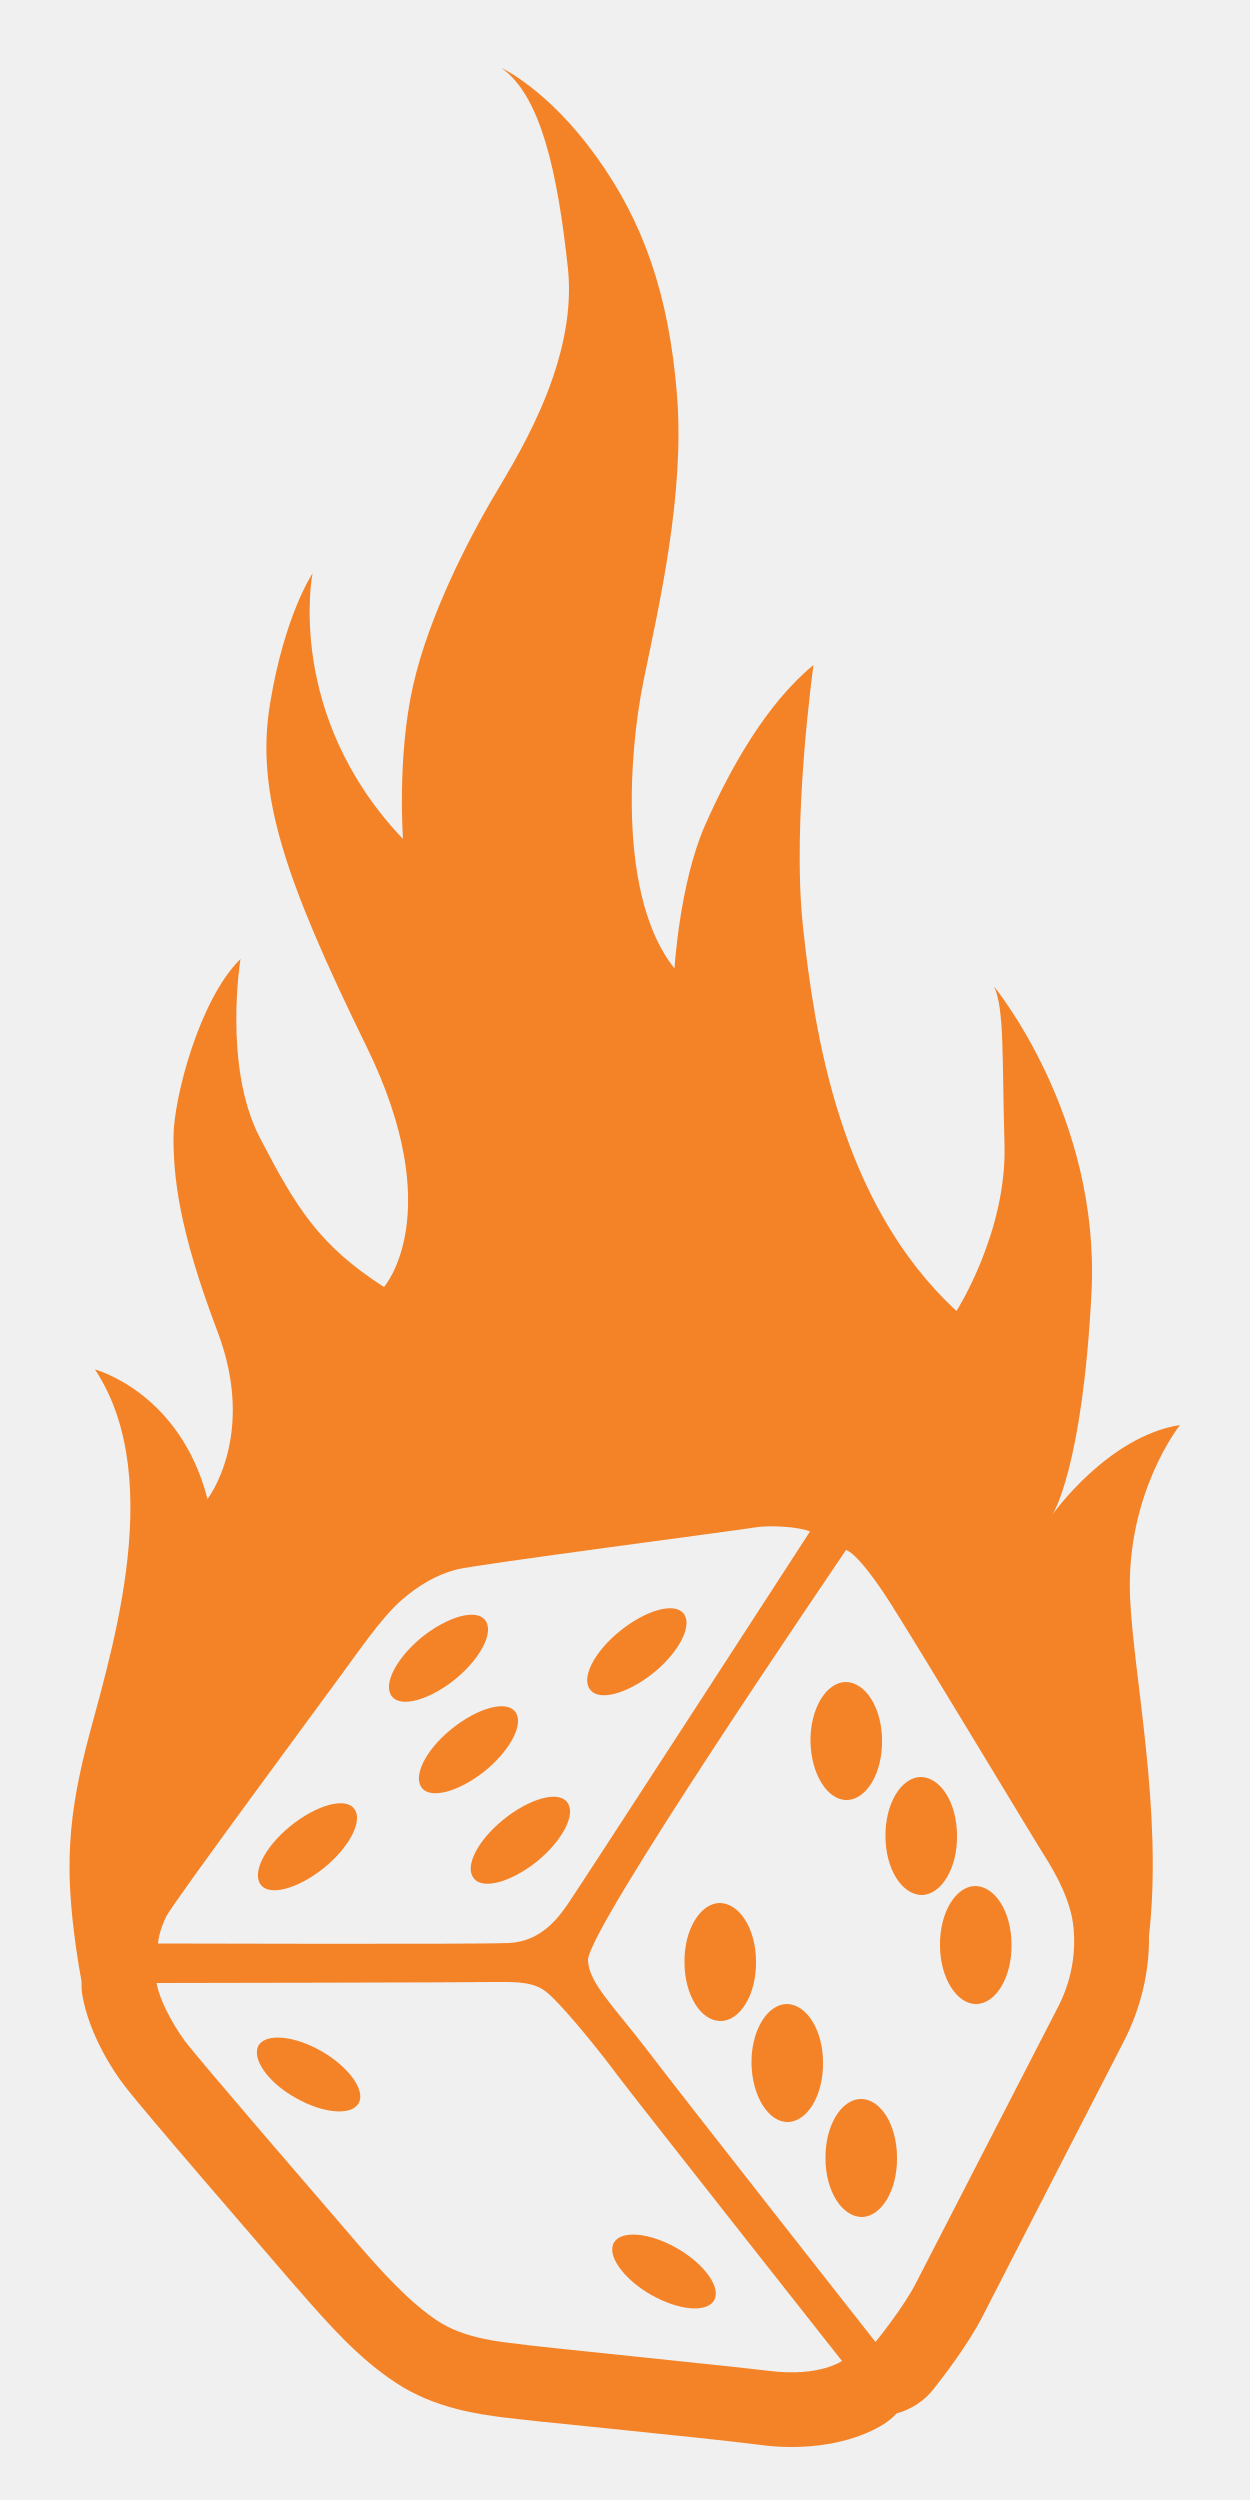
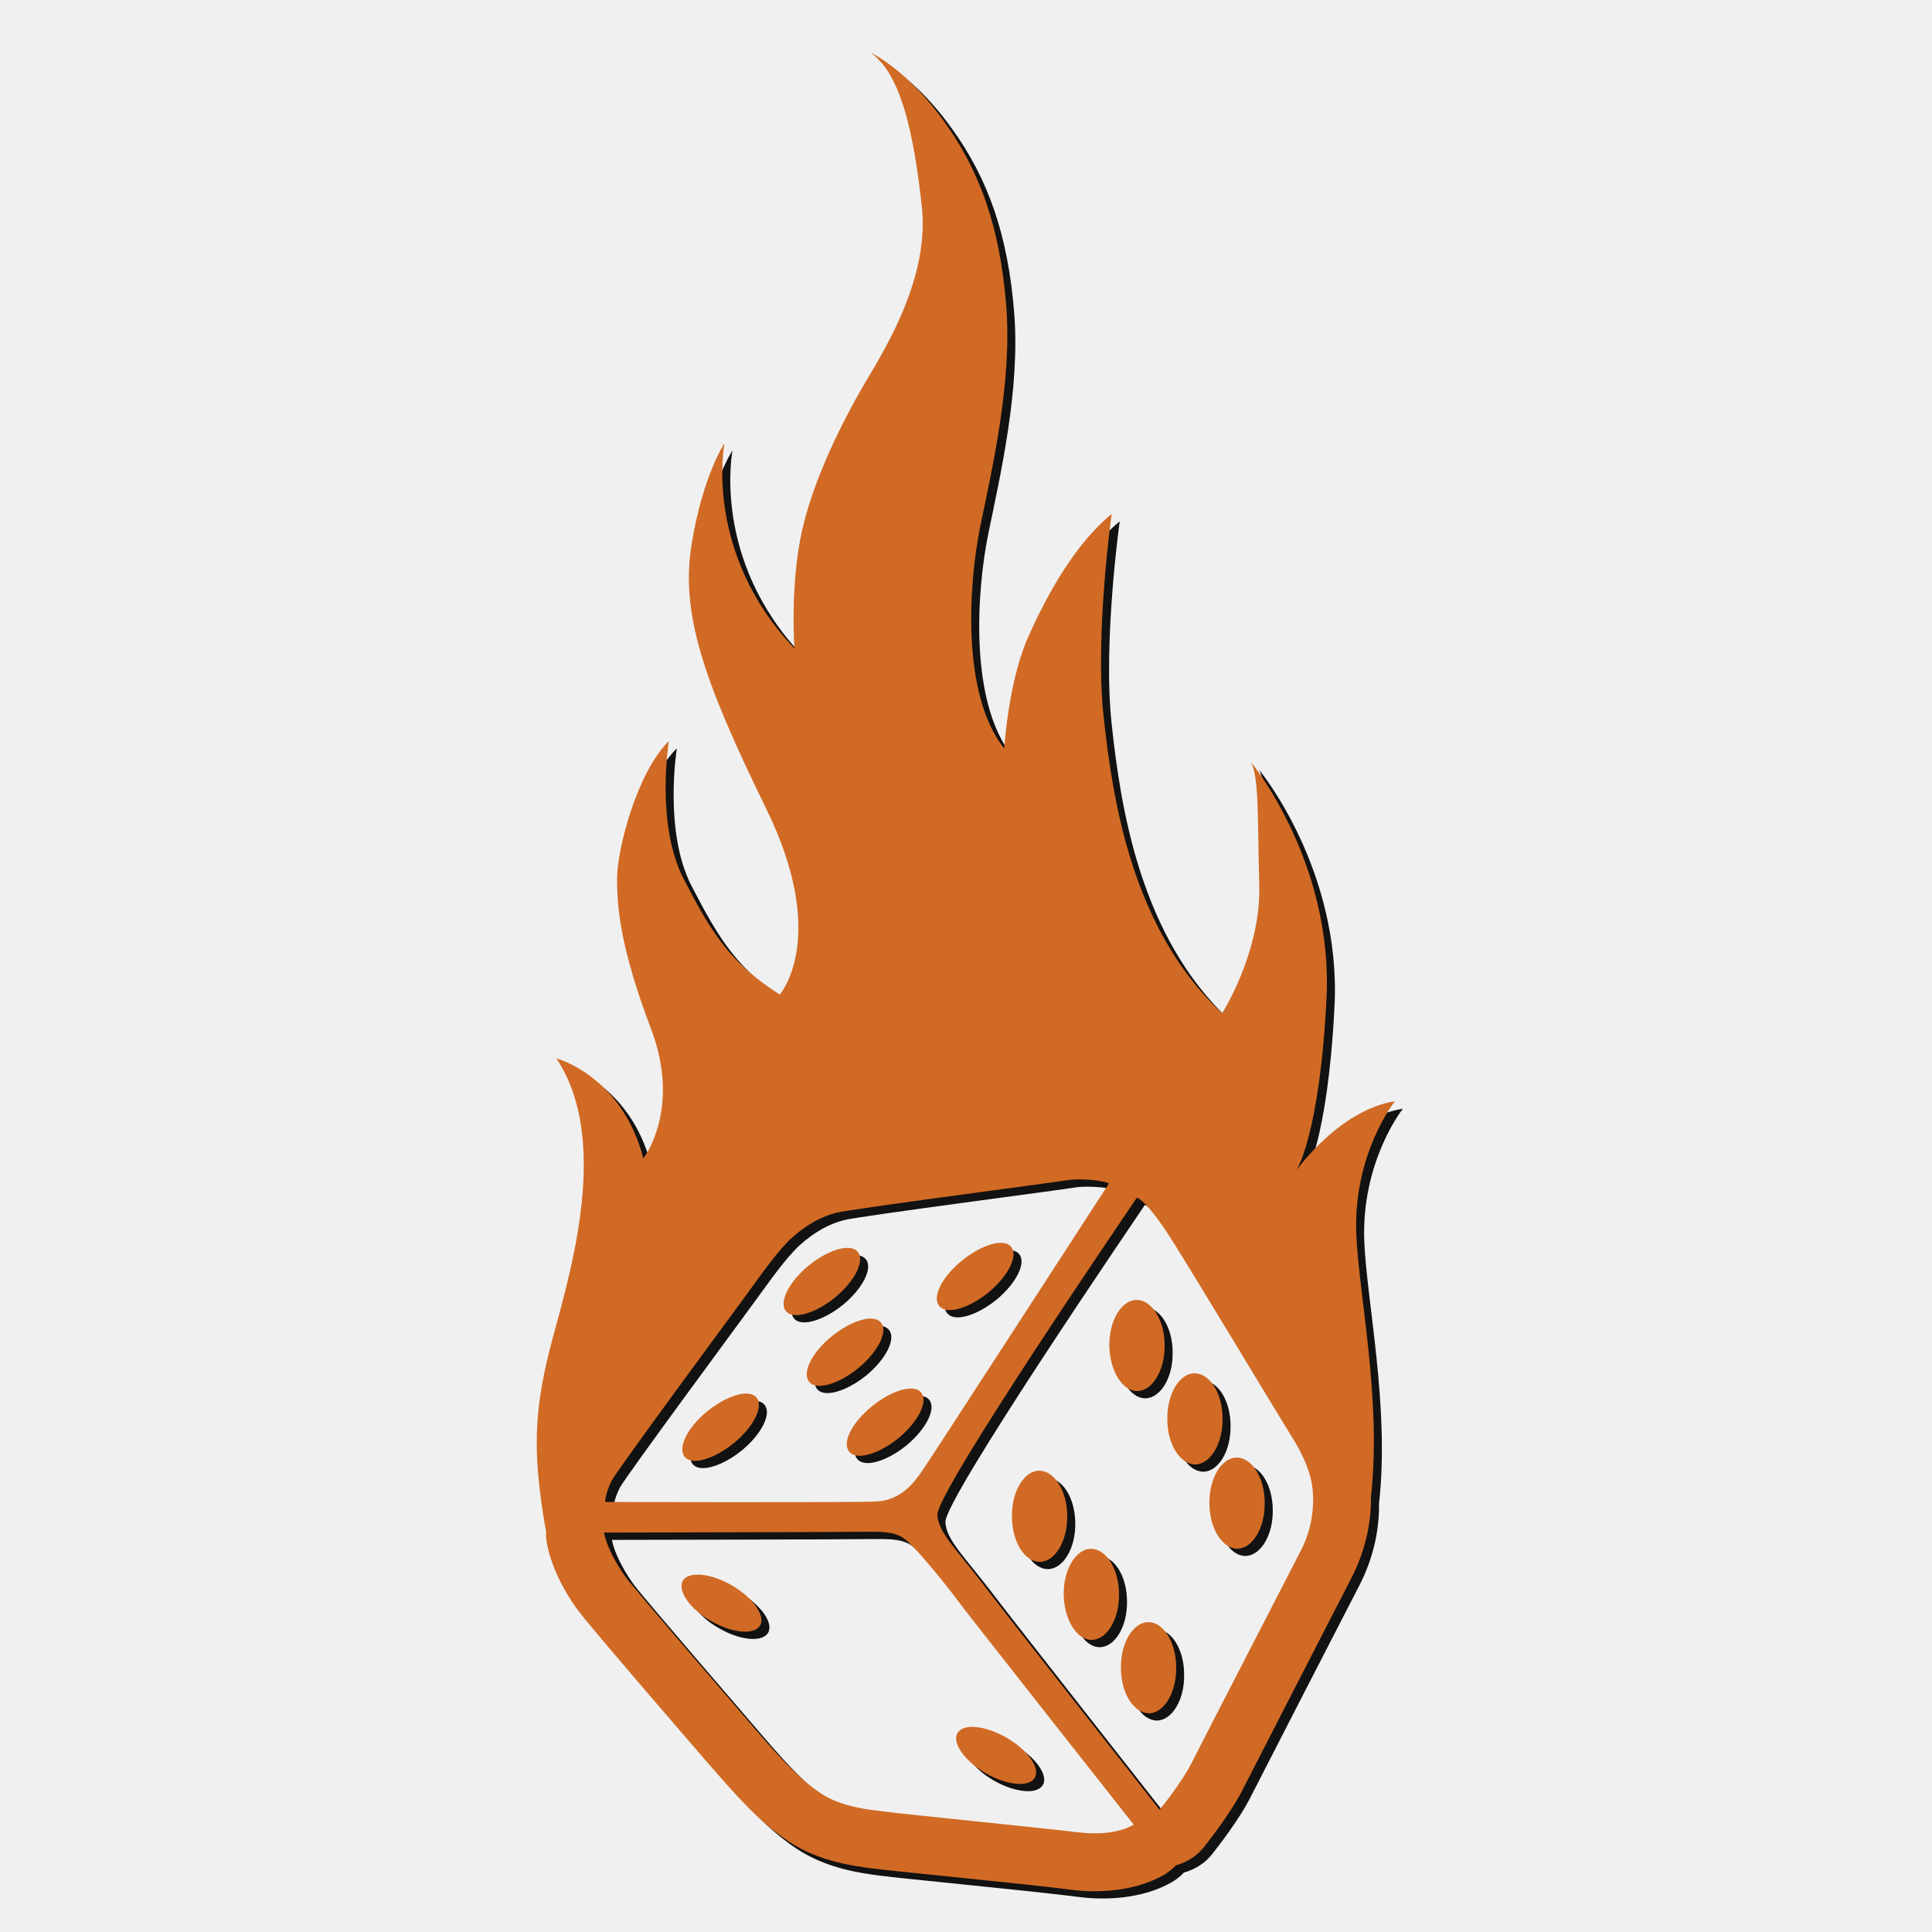
- <svg xmlns="http://www.w3.org/2000/svg" version="1.1" id="Layer_1" x="0px" y="0px" viewBox="0 0 250 500" style="enable-background:new 0 0 250 500;" xml:space="preserve">
-   <style type="text/css">
- 	.st0{fill:#FFFFFF;stroke:#F48226;stroke-width:14;stroke-linecap:round;stroke-linejoin:round;stroke-miterlimit:10;}
- 	.st1{fill:#F48226;}
- </style>
-   <symbol id="New_Symbol_1_1_" viewBox="-47.5 -48.7 94.9 97.4">
-     <g>
-       <path class="st0" d="M-40.1-20.1c0,0-0.5,1-0.4,2.7c0.1,1.7,5,25.2,5.5,27.9c0.5,2.7,1.2,6.4,2.2,8.7c1,2.2,2.2,3.8,3.6,5    S-6.2,39.1-5,39.8c1.1,0.8,3.8,1.9,5,1.9c0,0-5.8-40.3-6-41.9C-6.4-1.7-6.9-4.6-9.6-6C-12.4-7.4-40.1-20.1-40.1-20.1z" />
-       <path class="st0" d="M-38.6-23.6c0,0,27.6,12.9,29.1,13.6s3.1,1.5,4.6,1.4c1.5-0.2,7.4-3.1,10-4.5C7.8-14.6,36-28.9,36-28.9    s-1.4-2.3-5.9-3.7S8.7-39.9,7.2-40.4c-1.5-0.5-4.9-1.7-8-1.2c-3.1,0.5-6.4,1.9-10.4,3.7c-4,1.8-20.6,9.3-22.6,10.4    C-35.9-26.4-37.7-24.9-38.6-23.6z" />
-       <path class="st0" d="M38.1-25.9c0,0-27.1,13.8-31.7,16.2C1.9-7.2-1.1-6.3-2.1-4.3c-1.3,2.5,5.7,44.4,5.9,45.9c0,0,1,0.4,5.9-2.8    c4.9-3.2,21.5-14.5,23.5-15.7s4.2-2.9,5.5-5.1s1.9-4.8,1.8-7.7c-0.1-2.8-1.2-26.7-1.2-29.4C39.1-21.7,38.1-25.9,38.1-25.9z" />
-     </g>
-   </symbol>
+ <svg xmlns="http://www.w3.org/2000/svg" version="1.1" id="Layer_1" x="0px" y="0px" width="50px" height="50px" viewBox="0 0 50 50" enable-background="new 0 0 50 50" xml:space="preserve">
  <g>
    <g>
-       <path class="st1" d="M90.3,345.8c5.2-4.2,10.9-5.8,12.7-3.5c1.9,2.3-0.8,7.6-5.9,11.8c-5.2,4.2-10.9,5.8-12.7,3.5    C82.5,355.3,85.1,350,90.3,345.8z" />
-       <path class="st1" d="M100.7,363.9c5.2-4.2,10.9-5.8,12.7-3.5c1.9,2.3-0.8,7.6-5.9,11.8c-5.2,4.2-10.9,5.8-12.7,3.5    C92.8,373.4,95.5,368.1,100.7,363.9z" />
-       <path class="st1" d="M84.3,327.5c5.2-4.2,10.9-5.8,12.7-3.5c1.9,2.3-0.8,7.6-5.9,11.8c-5.2,4.2-10.9,5.8-12.7,3.5    C76.5,337,79.2,331.7,84.3,327.5z" />
-       <path class="st1" d="M58.1,365.2c5.2-4.2,10.9-5.8,12.7-3.5c1.9,2.3-0.8,7.6-5.9,11.8c-5.2,4.2-10.9,5.8-12.7,3.5    C50.3,374.7,52.9,369.4,58.1,365.2z" />
-       <path class="st1" d="M124,326.2c5.2-4.2,10.9-5.8,12.7-3.5c1.9,2.3-0.8,7.6-5.9,11.8c-5.2,4.2-10.9,5.8-12.7,3.5    C116.1,335.7,118.8,330.4,124,326.2z" />
-       <path class="st1" d="M188,389.1c-0.1-6.5,3.1-11.8,7-11.9c4,0,7.3,5.2,7.3,11.7c0.1,6.5-3.1,11.8-7,11.9S188,395.6,188,389.1z" />
-       <path class="st1" d="M136.9,392.5c-0.1-6.5,3.1-11.8,7-11.9c4,0,7.3,5.2,7.3,11.7c0.1,6.5-3.1,11.8-7,11.9    C140.2,404.3,136.9,399,136.9,392.5z" />
-       <path class="st1" d="M162.1,348.3c-0.1-6.5,3.1-11.8,7-11.9c4,0,7.3,5.2,7.3,11.7c0.1,6.5-3.1,11.8-7,11.9    C165.5,360.1,162.2,354.8,162.1,348.3z" />
-       <path class="st1" d="M165.1,431.7c-0.1-6.5,3.1-11.8,7-11.9c4-0.1,7.3,5.2,7.3,11.7c0.1,6.5-3.1,11.8-7,11.9    C168.4,443.4,165.1,438.2,165.1,431.7z" />
-       <path class="st1" d="M150.3,412.7c-0.1-6.5,3.1-11.8,7-11.9c4,0,7.3,5.2,7.3,11.7c0.1,6.5-3.1,11.8-7,11.9    C153.7,424.5,150.4,419.2,150.3,412.7z" />
-       <path class="st1" d="M177.1,367.3c-0.1-6.5,3.1-11.8,7-11.9c4,0,7.3,5.2,7.3,11.7c0.1,6.5-3.1,11.8-7,11.9    C180.4,379,177.1,373.8,177.1,367.3z" />
-       <path class="st1" d="M122.8,448.5c1.5-2.5,7.1-2,12.7,1.2c5.5,3.2,8.8,7.9,7.3,10.4c-1.5,2.5-7.1,2-12.7-1.2    C124.6,455.7,121.3,451,122.8,448.5z" />
-       <path class="st1" d="M51.7,409.1c1.5-2.5,7.2-2,12.7,1.2c5.5,3.2,8.8,7.9,7.3,10.4c-1.5,2.5-7.2,2-12.7-1.2    C53.5,416.4,50.3,411.7,51.7,409.1z" />
+       <g>
+         <path fill="#D16A24" d="M21.415,35.804c-0.055,0-0.073-0.012-0.074-0.012c-0.043-0.066,0.082-0.448,0.553-0.829     c0.342-0.276,0.67-0.399,0.845-0.399c0.108,0.076,0.003,0.443-0.48,0.842C21.918,35.681,21.589,35.804,21.415,35.804z" />
+         <path fill="#121212" d="M22.375,34.94c-0.068,0.084-0.158,0.176-0.271,0.271c-0.118,0.095-0.23,0.167-0.331,0.221     c0.069-0.085,0.161-0.178,0.278-0.272C22.166,35.065,22.276,34.993,22.375,34.94 M22.739,34.313     c-0.262,0-0.644,0.166-1.002,0.455c-0.52,0.42-0.78,0.949-0.59,1.18c0.056,0.072,0.15,0.105,0.268,0.105     c0.262,0,0.644-0.166,1.002-0.455c0.51-0.42,0.78-0.951,0.59-1.18C22.951,34.348,22.858,34.313,22.739,34.313L22.739,34.313z" />
+       </g>
+       <g>
+         <path fill="#D16A24" d="M22.455,37.614c-0.055,0-0.074-0.014-0.074-0.014c0.005-0.222,0.188-0.533,0.553-0.828     c0.342-0.275,0.671-0.398,0.846-0.398c0.107,0.074,0.004,0.441-0.482,0.843C22.959,37.489,22.63,37.614,22.455,37.614z" />
+         <path fill="#121212" d="M23.414,36.752c-0.068,0.083-0.157,0.175-0.271,0.269c-0.119,0.096-0.232,0.168-0.333,0.223     c0.07-0.086,0.162-0.18,0.281-0.274C23.206,36.876,23.316,36.805,23.414,36.752 M23.78,36.124c-0.262,0-0.645,0.166-1.003,0.455     c-0.52,0.42-0.79,0.949-0.59,1.18c0.056,0.071,0.15,0.105,0.268,0.105c0.262,0,0.644-0.166,1.002-0.455     c0.51-0.422,0.78-0.951,0.59-1.182C23.991,36.157,23.898,36.124,23.78,36.124L23.78,36.124z" />
+       </g>
+       <g>
+         <path fill="#D16A24" d="M20.815,33.974c-0.055,0-0.073-0.012-0.074-0.012c-0.035-0.064,0.069-0.432,0.555-0.83     c0.34-0.275,0.669-0.398,0.843-0.398c0.108,0.076,0.002,0.444-0.481,0.842C21.318,33.851,20.989,33.974,20.815,33.974z" />
+         <path fill="#121212" d="M21.775,33.11c-0.069,0.084-0.158,0.176-0.271,0.27c-0.115,0.092-0.225,0.163-0.323,0.216     c0.069-0.083,0.158-0.175,0.271-0.269C21.566,33.235,21.676,33.164,21.775,33.11 M22.139,32.483     c-0.262,0-0.644,0.166-1.002,0.455c-0.51,0.42-0.78,0.95-0.59,1.181c0.056,0.071,0.15,0.104,0.268,0.104     c0.262,0,0.644-0.166,1.002-0.455c0.51-0.42,0.78-0.951,0.59-1.18C22.351,32.519,22.257,32.483,22.139,32.483L22.139,32.483z" />
+       </g>
+       <g>
+         <path fill="#D16A24" d="M18.194,37.744c-0.054,0-0.073-0.013-0.073-0.013c-0.042-0.064,0.083-0.449,0.554-0.83     c0.342-0.275,0.67-0.398,0.845-0.398c0.116,0.087-0.027,0.469-0.481,0.842C18.698,37.62,18.368,37.744,18.194,37.744z" />
+         <path fill="#121212" d="M19.155,36.88c-0.068,0.083-0.158,0.176-0.271,0.27c-0.118,0.096-0.23,0.168-0.331,0.221     c0.069-0.084,0.161-0.178,0.278-0.272C18.946,37.004,19.057,36.933,19.155,36.88 M19.519,36.253     c-0.262,0-0.644,0.166-1.002,0.455c-0.52,0.42-0.78,0.951-0.59,1.182c0.056,0.071,0.149,0.104,0.267,0.104     c0.262,0,0.645-0.166,1.003-0.456c0.51-0.42,0.78-0.949,0.59-1.18C19.731,36.287,19.637,36.253,19.519,36.253L19.519,36.253z" />
+       </g>
+       <g>
+         <path fill="#D16A24" d="M24.785,33.844c-0.055,0-0.074-0.013-0.074-0.013c-0.047-0.068,0.081-0.447,0.553-0.828     c0.343-0.275,0.671-0.398,0.845-0.398c0.107,0.073,0.004,0.44-0.48,0.842C25.289,33.72,24.96,33.844,24.785,33.844z" />
+         <path fill="#121212" d="M25.743,32.981c-0.068,0.084-0.157,0.176-0.271,0.27c-0.118,0.096-0.231,0.168-0.332,0.222     c0.07-0.085,0.163-0.179,0.281-0.274C25.536,33.106,25.646,33.034,25.743,32.981 M26.108,32.354     c-0.262,0-0.644,0.166-1.001,0.455c-0.521,0.42-0.791,0.949-0.59,1.18c0.056,0.07,0.15,0.104,0.268,0.104     c0.262,0,0.645-0.166,1.002-0.455c0.51-0.421,0.778-0.95,0.59-1.181C26.321,32.387,26.228,32.354,26.108,32.354L26.108,32.354z" />
+       </g>
+       <g>
+         <path fill="#D16A24" d="M32.226,40.019c-0.191,0-0.469-0.357-0.469-0.92c-0.008-0.531,0.234-0.934,0.456-0.939     c0.222,0,0.476,0.395,0.476,0.921c0.008,0.532-0.235,0.934-0.457,0.938H32.226z" />
+         <path fill="#121212" d="M32.216,38.418c0.075,0.054,0.223,0.287,0.223,0.669c0.006,0.411-0.162,0.656-0.191,0.686     c-0.067-0.028-0.239-0.271-0.239-0.682C32.001,38.714,32.142,38.478,32.216,38.418 M32.207,37.909     c-0.392,0.01-0.71,0.539-0.7,1.188c0,0.646,0.335,1.171,0.719,1.171c0.004,0,0.008,0,0.012,0c0.39-0.011,0.711-0.541,0.701-1.189     C32.938,38.43,32.608,37.909,32.207,37.909L32.207,37.909z" />
+       </g>
+       <g>
+         <path fill="#D16A24" d="M27.114,40.358c-0.221,0-0.469-0.394-0.469-0.92c-0.008-0.531,0.235-0.934,0.457-0.938     c0.221,0,0.473,0.394,0.473,0.92c0.009,0.533-0.233,0.935-0.455,0.938H27.114z" />
+         <path fill="#121212" d="M27.106,38.758c0.074,0.056,0.221,0.29,0.221,0.669c0.006,0.41-0.161,0.656-0.195,0.684     c-0.066-0.025-0.234-0.266-0.234-0.68C26.892,39.055,27.03,38.817,27.106,38.758 M27.098,38.249     c-0.391,0.01-0.711,0.539-0.7,1.189c0,0.645,0.323,1.17,0.719,1.17c0.004,0,0.007,0,0.011,0c0.39-0.01,0.71-0.541,0.7-1.189     C27.825,38.771,27.496,38.249,27.098,38.249L27.098,38.249z" />
+       </g>
+       <g>
+         <path fill="#D16A24" d="M29.636,35.938c-0.214,0-0.46-0.396-0.469-0.924c-0.008-0.527,0.234-0.93,0.456-0.936     c0.221,0,0.475,0.394,0.475,0.92c0.009,0.533-0.233,0.936-0.456,0.939H29.636L29.636,35.938z" />
+         <path fill="#121212" d="M29.626,34.338c0.074,0.054,0.222,0.287,0.222,0.669c0.007,0.41-0.161,0.656-0.188,0.686     c-0.066-0.028-0.234-0.274-0.241-0.682C29.411,34.634,29.551,34.397,29.626,34.338 M29.616,33.829     c-0.391,0.01-0.709,0.539-0.699,1.189c0.011,0.645,0.334,1.17,0.719,1.17c0.004,0,0.008,0,0.012,0     c0.39-0.01,0.711-0.541,0.7-1.189C30.348,34.351,30.019,33.829,29.616,33.829L29.616,33.829z" />
+       </g>
+       <g>
+         <path fill="#D16A24" d="M29.944,44.278c-0.227-0.004-0.479-0.396-0.479-0.92c-0.008-0.533,0.234-0.935,0.456-0.939     c0.228,0,0.474,0.395,0.474,0.92C30.405,43.86,30.161,44.271,29.944,44.278z" />
+         <path fill="#121212" d="M29.924,42.673c0.072,0.046,0.224,0.281,0.224,0.674c0.006,0.41-0.16,0.656-0.19,0.684     c-0.065-0.022-0.239-0.264-0.239-0.68C29.711,42.954,29.866,42.712,29.924,42.673 M29.928,42.169c-0.004,0-0.007,0-0.011,0     c-0.391,0.01-0.71,0.539-0.7,1.189c0,0.649,0.33,1.17,0.729,1.17c0.39-0.01,0.711-0.541,0.699-1.189     C30.647,42.694,30.321,42.169,29.928,42.169L29.928,42.169z" />
+       </g>
+       <g>
+         <path fill="#D16A24" d="M28.454,42.378c-0.209,0-0.459-0.402-0.469-0.924c-0.008-0.529,0.234-0.93,0.457-0.936     c0.221,0,0.474,0.395,0.474,0.92c0.01,0.525-0.237,0.936-0.455,0.938L28.454,42.378L28.454,42.378z" />
+         <path fill="#121212" d="M28.444,40.778c0.076,0.055,0.222,0.289,0.222,0.67c0.008,0.408-0.159,0.654-0.188,0.684     c-0.065-0.029-0.234-0.275-0.24-0.682C28.231,41.075,28.37,40.838,28.444,40.778 M28.438,40.271     c-0.392,0.008-0.711,0.539-0.701,1.188c0.011,0.645,0.334,1.17,0.718,1.17c0.004,0,0.008,0,0.012,0     c0.39-0.008,0.712-0.539,0.7-1.188C29.166,40.79,28.836,40.271,28.438,40.271L28.438,40.271z" />
+       </g>
+       <g>
+         <path fill="#D16A24" d="M31.144,37.839c-0.226-0.004-0.477-0.396-0.477-0.92c-0.008-0.534,0.234-0.936,0.456-0.939     c0.221,0,0.475,0.394,0.475,0.92C31.606,37.429,31.364,37.829,31.144,37.839z" />
+         <path fill="#121212" d="M31.126,36.237c0.074,0.053,0.222,0.287,0.222,0.668c0.007,0.412-0.161,0.658-0.19,0.685     c-0.065-0.022-0.239-0.265-0.239-0.679C30.911,36.534,31.051,36.296,31.126,36.237 M31.116,35.729     c-0.391,0.008-0.709,0.539-0.699,1.189c0,0.648,0.33,1.17,0.729,1.17c0.391-0.01,0.711-0.541,0.701-1.189     C31.848,36.249,31.519,35.729,31.116,35.729L31.116,35.729z" />
+       </g>
+       <g>
+         <path fill="#D16A24" d="M26.604,46.106c-0.209,0-0.494-0.091-0.765-0.244c-0.476-0.277-0.666-0.618-0.638-0.696     c0.002-0.004,0.046-0.035,0.167-0.035c0.209,0,0.496,0.092,0.764,0.246c0.478,0.276,0.666,0.616,0.64,0.694     C26.769,46.075,26.726,46.106,26.604,46.106z" />
+         <path fill="#121212" d="M25.682,45.442c0.099,0.033,0.208,0.082,0.324,0.148s0.211,0.137,0.285,0.202     c-0.099-0.033-0.207-0.081-0.323-0.146C25.853,45.579,25.757,45.509,25.682,45.442 M25.369,44.88     c-0.18,0-0.318,0.052-0.382,0.158c-0.149,0.25,0.181,0.721,0.729,1.041c0.322,0.184,0.645,0.277,0.889,0.277     c0.18,0,0.318-0.053,0.383-0.158c0.149-0.25-0.181-0.721-0.729-1.039C25.935,44.976,25.612,44.88,25.369,44.88L25.369,44.88z" />
+       </g>
+       <g>
+         <path fill="#D16A24" d="M19.492,42.167c-0.211,0-0.496-0.092-0.759-0.244c-0.504-0.284-0.671-0.641-0.635-0.705l0,0     c0.004,0,0.052-0.027,0.167-0.027c0.211,0,0.495,0.092,0.758,0.244c0.478,0.277,0.668,0.619,0.641,0.696     C19.657,42.138,19.609,42.167,19.492,42.167z" />
+         <path fill="#121212" d="M18.561,41.497c0.101,0.033,0.214,0.083,0.335,0.152c0.118,0.068,0.213,0.141,0.289,0.207     c-0.1-0.035-0.212-0.084-0.333-0.153C18.732,41.635,18.635,41.563,18.561,41.497 M18.264,40.94c-0.183,0-0.323,0.053-0.387,0.158     c-0.14,0.26,0.18,0.73,0.73,1.04c0.316,0.185,0.639,0.278,0.885,0.278c0.182,0,0.321-0.053,0.385-0.158     c0.15-0.25-0.18-0.721-0.73-1.041C18.832,41.034,18.509,40.94,18.264,40.94L18.264,40.94z" />
+       </g>
    </g>
-     <path class="st1" d="M236,285c-14.5,2.3-25.5,17.9-25.5,17.9s6-9.1,7.8-44.4c1.8-35.4-19.5-61.2-19.5-61.2   c2.1,4.4,1.6,14.2,2.1,31.6c0.5,17.5-9.6,33.3-9.6,33.3c-23.4-21.6-28.4-55.6-30.7-76.8c-2.3-21.2,2.1-52.4,2.1-52.4   c-9.4,7.7-16.7,20.7-21.8,32.3c-5,11.6-6,28.4-6,28.4c-11.2-14-9.2-42.8-6.2-57.5c3-14.7,8.3-37.2,6.7-57.2   c-1.6-20-6.7-34.7-16.3-47.9c-9.6-13.3-18.8-17.5-18.8-17.5c7.8,5.5,11.2,20.6,13.3,40.2c2,19.6-11.4,39.4-15.5,46.6   c-4.1,7.1-12.3,22.5-15.5,36.8c-3.2,14.2-2,30.6-2,30.6c-23.7-24.9-18.1-53.1-18.1-53.1s-5.6,8.3-8.5,26.1   c-2.9,17.8,2.9,35,19.3,68.5c16.4,33.5,3.5,48.1,3.5,48.1c-12.9-8.3-17.5-15.7-24.9-30c-7.3-14.2-3.8-35.6-3.8-35.6   c-8.2,8-13.4,27.9-13.4,35.6s0.9,18.1,8.8,38.9c7.9,20.8-2,33.5-2,33.5C36,278.4,19,273.9,19,273.9c14.9,22.5,2.3,59.3-1.8,75.6   c-4.1,16.3-4.1,26.7-1.5,43.3c0.2,1.1,0.4,2.2,0.6,3.4c0,1,0,2,0.2,3c1.4,7.8,6.2,15.1,8.3,17.8c0.9,1.2,3.2,4.3,34.4,40.4l0.2,0.2   c6.5,7.5,12.4,14.1,19.7,18.9c7.9,5.3,17.2,6.4,21.7,7l0.9,0.1c1.5,0.2,7,0.8,20,2.1c11.8,1.2,25.2,2.6,30.5,3.3   c2.2,0.3,4.2,0.4,6.1,0.4c10.5,0,16.6-3.4,18.5-4.6c0.9-0.6,1.8-1.3,2.5-2.1c2.9-0.8,5.6-2.5,7.5-5c1.1-1.4,6.8-8.6,9.9-14.8   c2.5-4.9,25.4-49.5,28-54.5c3.4-6.6,5.2-13.9,5.1-21.2c2.8-25-3.1-51.8-3.8-67.9C225.2,298.5,236,285,236,285z M33.3,383.2   c1.7-3.2,31.6-43.6,35-48.3c3.4-4.6,7.9-11.2,11.7-14.6c3.8-3.4,7.5-5.4,11.3-6.4s56.8-7.9,59.6-8.4c2.8-0.5,8.8-0.2,11.1,0.8   c0,0-46.4,71.6-48.3,74.3c-1.9,2.8-5.4,7.7-11.9,8c-6.5,0.3-70.2,0.1-70.2,0.1S31.7,386.4,33.3,383.2z M154,474.2   c-9.9-1.2-47.1-4.9-50.3-5.4c-3.2-0.4-10.8-1-16.3-4.7c-5.5-3.7-10.6-9.2-16.6-16.2c-6-7-31-35.9-33.9-39.8   c-2.8-3.9-5-8.3-5.6-11.5c0,0,63.9-0.1,67.3-0.2c3.5,0,7.3-0.2,10,1.5c2.8,1.7,11.4,12.4,15,17.3c3.7,4.9,44.8,57,44.8,57   S163.9,475.4,154,474.2z M211.5,401.6c-2.7,5.3-25.6,49.7-28.2,54.8c-2.5,5-8.2,12-8.2,12s-39.4-50.1-45.9-58.7   c-6.6-8.6-11.4-13.1-11.6-17.6c-0.4-5.9,49.9-79.5,51.6-82.1c0,0,2.2,0.2,8.8,10.5c6.6,10.4,28.2,46.4,30.8,50.5s5.4,9.3,5.9,14.5   S214.3,396.3,211.5,401.6z" />
+     <g>
+       <path fill="#D16A24" d="M28.537,48.88c-0.179,0-0.369-0.009-0.576-0.037c-0.533-0.07-1.876-0.211-3.059-0.331    c-1.294-0.13-1.842-0.188-1.991-0.21l-0.129-0.015c-0.457-0.06-1.306-0.173-2.025-0.654c-0.69-0.455-1.255-1.079-1.92-1.849    c-3.103-3.586-3.361-3.93-3.446-4.041c-0.238-0.307-0.664-0.993-0.787-1.678c-0.018-0.09-0.016-0.172-0.016-0.256l-0.059-0.356    c-0.274-1.747-0.24-2.735,0.142-4.253c0.045-0.18,0.101-0.385,0.162-0.608c0.459-1.694,1.196-4.411,0.347-6.465    c0.493,0.321,1.139,0.944,1.437,2.104l0.126,0.491l0.313-0.401c0.044-0.055,1.067-1.405,0.237-3.592    c-0.759-1.999-0.864-3.009-0.864-3.802c0-0.568,0.296-1.789,0.76-2.666c-0.027,0.779,0.035,1.899,0.488,2.78    c0.776,1.499,1.254,2.245,2.577,3.096l0.181,0.116l0.142-0.161c0.057-0.064,1.381-1.625-0.313-5.085    c-1.725-3.523-2.171-5.088-1.908-6.7c0.087-0.536,0.201-0.984,0.314-1.346c0.09,1.092,0.499,2.687,1.918,4.178l0.481,0.505    l-0.05-0.696c-0.001-0.016-0.113-1.621,0.194-2.987c0.322-1.436,1.172-3.002,1.523-3.61l0.156-0.264    c0.524-0.88,1.614-2.71,1.426-4.546c-0.135-1.258-0.315-2.201-0.563-2.89c0.21,0.215,0.435,0.477,0.662,0.792    c0.94,1.293,1.428,2.731,1.583,4.664c0.142,1.771-0.271,3.755-0.573,5.204l-0.093,0.447c-0.309,1.515-0.516,4.474,0.67,5.956    l0.405,0.507l0.039-0.649c0.002-0.016,0.104-1.651,0.58-2.756c0.492-1.12,1.043-2.025,1.615-2.661    c-0.115,1.051-0.289,3.064-0.123,4.599c0.275,2.55,0.883,5.746,3.147,7.837l0.22,0.202l0.161-0.251    c0.043-0.067,1.052-1.666,0.999-3.473c-0.014-0.425-0.02-0.805-0.023-1.143c-0.006-0.356-0.012-0.666-0.021-0.935    c0.595,1.032,1.396,2.853,1.286,5.031c-0.171,3.371-0.735,4.31-0.74,4.318l0.414,0.279c0.009-0.014,0.754-1.051,1.78-1.506    c-0.324,0.608-0.736,1.66-0.686,3.013c0.022,0.519,0.096,1.124,0.18,1.825c0.175,1.445,0.392,3.246,0.203,4.929    c0.008,0.708-0.158,1.399-0.483,2.032c-0.261,0.499-2.552,4.961-2.802,5.451c-0.133,0.267-0.406,0.729-0.955,1.427    c-0.158,0.211-0.377,0.356-0.629,0.425l-0.071,0.02l-0.05,0.058c-0.045,0.052-0.109,0.104-0.203,0.17    C30.053,48.586,29.483,48.88,28.537,48.88z M22.567,39.579c-0.34,0.01-6.667,0.021-6.73,0.021h-0.301l0.056,0.295    c0.065,0.348,0.29,0.813,0.603,1.25c0.239,0.321,1.869,2.215,2.843,3.346l0.56,0.65c0.643,0.749,1.153,1.289,1.71,1.664    c0.554,0.372,1.267,0.455,1.65,0.5c0.241,0.034,1.24,0.139,2.329,0.252c1.1,0.114,2.292,0.238,2.791,0.299    c0.168,0.021,0.321,0.029,0.46,0.029c0.75,0,1.115-0.245,1.154-0.271l0.215-0.152l-0.164-0.207    c-0.04-0.052-4.111-5.215-4.477-5.697c-0.181-0.246-1.189-1.562-1.569-1.792c-0.273-0.172-0.605-0.187-0.923-0.187H22.567z     M29.223,31.34c-5.046,7.46-5.018,7.892-5.005,8.074c0.019,0.414,0.313,0.776,0.759,1.327c0.137,0.168,0.289,0.355,0.453,0.57    c0.644,0.848,4.552,5.819,4.593,5.869l0.191,0.245l0.197-0.241c0.023-0.029,0.591-0.726,0.851-1.244    c0.169-0.332,2.819-5.479,2.819-5.479c0.283-0.538,0.402-1.145,0.347-1.749c-0.06-0.606-0.388-1.181-0.629-1.562    c-0.099-0.153-0.47-0.769-0.931-1.527c-0.752-1.244-1.739-2.876-2.149-3.521c-0.726-1.133-0.983-1.156-1.067-1.164l-0.149-0.015    L29.223,31.34z M28.146,30.463c-0.15,0-0.291,0.01-0.393,0.028c-0.096,0.018-0.758,0.105-1.607,0.222    c-2.247,0.303-4.125,0.56-4.373,0.625c-0.434,0.112-0.837,0.341-1.232,0.692c-0.335,0.302-0.7,0.805-1.021,1.248l-0.757,1.033    c-1.732,2.355-2.829,3.859-2.946,4.079c-0.182,0.363-0.198,0.628-0.199,0.656l-0.011,0.26l0.26,0.001c0,0,2.052,0.008,3.945,0.008    c1.805,0,2.844-0.006,3.088-0.019c0.789-0.036,1.206-0.646,1.384-0.908c0.188-0.271,4.644-7.144,4.833-7.437l0.16-0.246    l-0.269-0.118C28.8,30.496,28.425,30.463,28.146,30.463z" />
+       <path fill="#121212" d="M24.298,3.713c0.855,1.223,1.305,2.592,1.451,4.416c0.139,1.736-0.271,3.699-0.569,5.133l-0.092,0.447    c-0.318,1.558-0.524,4.608,0.719,6.163l0.812,1.014l0.078-1.297c0.002-0.016,0.103-1.608,0.56-2.669    c0.33-0.752,0.687-1.403,1.056-1.937c-0.095,1.105-0.17,2.595-0.039,3.799c0.279,2.594,0.9,5.847,3.228,7.995l0.438,0.404    l0.32-0.503c0.045-0.069,1.094-1.731,1.039-3.614c-0.011-0.359-0.018-0.686-0.021-0.982c0.444,1.012,0.842,2.375,0.764,3.93    c-0.166,3.259-0.699,4.19-0.698,4.19l0,0l0.825,0.563c0.158-0.224,0.538-0.667,1.027-1.031c-0.232,0.627-0.422,1.444-0.385,2.406    c0.021,0.527,0.1,1.167,0.18,1.844c0.174,1.435,0.388,3.217,0.203,4.871l-0.004,0.03v0.032c0.01,0.636-0.146,1.287-0.453,1.88    c-0.26,0.501-2.553,4.964-2.805,5.458c-0.128,0.255-0.392,0.701-0.941,1.402c-0.114,0.15-0.285,0.265-0.483,0.318l-0.146,0.039    l-0.099,0.112c-0.046,0.053-0.129,0.108-0.141,0.118c-0.183,0.113-0.702,0.382-1.583,0.382c-0.191,0-0.369-0.013-0.545-0.035    c-0.639-0.084-2.356-0.26-3.065-0.331c-1.427-0.145-1.866-0.193-1.996-0.211l-0.117-0.014c-0.436-0.059-1.248-0.164-1.922-0.615    c-0.663-0.438-1.215-1.049-1.887-1.82c-3.078-3.562-3.333-3.9-3.424-4.021c-0.218-0.279-0.618-0.924-0.734-1.57    c-0.013-0.066-0.01-0.134-0.01-0.202v-0.041l-0.007-0.04l-0.059-0.338c-0.264-1.686-0.231-2.648,0.141-4.129    c0.045-0.179,0.1-0.382,0.161-0.604c0.407-1.5,1.026-3.784,0.604-5.756c0.278,0.33,0.539,0.78,0.695,1.392l0.253,0.985    l0.625-0.803c0.047-0.062,1.153-1.52,0.273-3.836c-0.745-1.96-0.847-2.942-0.847-3.712c0-0.329,0.111-0.909,0.3-1.5    c0.063,0.581,0.201,1.196,0.476,1.73c0.779,1.505,1.296,2.311,2.664,3.191l0.361,0.231l0.284-0.321    c0.062-0.07,1.491-1.752-0.275-5.361c-1.698-3.468-2.139-4.999-1.886-6.55c0.009-0.055,0.018-0.11,0.028-0.163    c0.255,0.96,0.771,2.07,1.776,3.127l0.963,1.011l-0.102-1.393c-0.001-0.016-0.111-1.581,0.189-2.914    c0.314-1.402,1.15-2.942,1.497-3.542c0.042-0.073,0.093-0.16,0.152-0.259c0.538-0.903,1.656-2.781,1.46-4.702    C24.49,4.824,24.403,4.227,24.298,3.713 M15.355,39.351h-0.12l0.111,0.592c0.072,0.387,0.308,0.877,0.65,1.355    c0.223,0.3,1.531,1.822,2.852,3.355l0.56,0.649c0.657,0.767,1.18,1.319,1.761,1.71c0.604,0.405,1.356,0.493,1.76,0.54L23,47.562    c0.163,0.025,0.965,0.109,2.26,0.244c1.099,0.114,2.289,0.237,2.787,0.299c0.179,0.021,0.342,0.03,0.49,0.03    c0.81,0,1.225-0.266,1.3-0.319l0.232-0.166l0.14,0.178l0.396-0.483c0.024-0.03,0.608-0.748,0.879-1.289    c0.17-0.334,1.209-2.351,1.981-3.853l0.835-1.62c0.307-0.583,0.438-1.237,0.376-1.894c-0.063-0.66-0.412-1.27-0.666-1.668    c-0.099-0.156-0.47-0.77-0.928-1.525c-0.775-1.281-1.741-2.877-2.154-3.527c-0.696-1.088-1.024-1.257-1.255-1.277l-0.082-0.009    l0.055-0.084L29.11,30.36c-0.309-0.137-0.816-0.146-0.965-0.146c-0.117,0-0.289,0.006-0.438,0.032    c-0.086,0.016-0.819,0.114-1.597,0.22c-2.732,0.368-4.165,0.566-4.4,0.631c-0.474,0.124-0.912,0.369-1.337,0.75    c-0.354,0.317-0.727,0.832-1.057,1.286l-0.185,0.254c-0.076,0.104-0.288,0.394-0.571,0.778c-1.784,2.426-2.841,3.876-2.971,4.121    c-0.198,0.396-0.22,0.695-0.222,0.752L15.355,39.351 M24.034,39.075c-0.076,0.199-0.071,0.277-0.066,0.345    c0.004,0.093,0.019,0.185,0.043,0.272c-0.066-0.06-0.126-0.105-0.178-0.138c-0.102-0.063-0.208-0.11-0.318-0.144    C23.722,39.323,23.893,39.204,24.034,39.075 M22.737,1.548c0.78,0.55,1.12,2.06,1.33,4.02c0.2,1.96-1.14,3.94-1.55,4.66    c-0.41,0.71-1.23,2.25-1.55,3.68c-0.32,1.42-0.2,3.06-0.2,3.06c-2.37-2.49-1.81-5.31-1.81-5.31s-0.56,0.83-0.85,2.61    c-0.29,1.78,0.29,3.5,1.93,6.85c1.64,3.35,0.35,4.81,0.35,4.81c-1.29-0.83-1.75-1.57-2.49-3c-0.73-1.42-0.38-3.56-0.38-3.56    c-0.82,0.8-1.34,2.79-1.34,3.56s0.09,1.81,0.88,3.89c0.79,2.08-0.2,3.352-0.2,3.352c-0.55-2.141-2.25-2.59-2.25-2.59    c1.49,2.25,0.23,5.93-0.18,7.561c-0.41,1.631-0.41,2.67-0.15,4.328c0.02,0.111,0.04,0.223,0.06,0.342c0,0.103,0,0.199,0.02,0.301    c0.14,0.779,0.62,1.511,0.83,1.779c0.09,0.119,0.32,0.43,3.44,4.04l0.02,0.021c0.65,0.75,1.24,1.41,1.97,1.892    c0.79,0.529,1.72,0.64,2.17,0.699l0.09,0.01c0.15,0.021,0.7,0.08,2,0.211c1.18,0.119,2.521,0.261,3.051,0.33    c0.22,0.029,0.42,0.039,0.609,0.039c1.05,0,1.659-0.34,1.85-0.459c0.091-0.062,0.181-0.131,0.25-0.211    c0.291-0.08,0.562-0.25,0.75-0.5c0.11-0.142,0.681-0.858,0.99-1.479c0.25-0.49,2.54-4.949,2.801-5.449    c0.341-0.66,0.521-1.391,0.511-2.119c0.278-2.5-0.312-5.182-0.382-6.791c-0.079-2.082,1-3.432,1-3.432    c-1.448,0.229-2.55,1.789-2.55,1.789s0.602-0.91,0.78-4.439c0.18-3.54-1.95-6.12-1.95-6.12c0.21,0.44,0.16,1.42,0.21,3.16    c0.051,1.75-0.96,3.331-0.96,3.331c-2.34-2.161-2.84-5.561-3.068-7.681c-0.229-2.12,0.209-5.24,0.209-5.24    c-0.938,0.77-1.671,2.07-2.181,3.23c-0.5,1.16-0.601,2.84-0.601,2.84c-1.12-1.4-0.919-4.28-0.619-5.75    c0.3-1.47,0.83-3.72,0.67-5.72s-0.67-3.47-1.63-4.79C23.657,1.968,22.737,1.548,22.737,1.548L22.737,1.548z M19.813,39.065    c-1.894,0-3.946-0.006-3.946-0.006s0.01-0.229,0.17-0.551c0.17-0.32,3.16-4.359,3.5-4.83c0.34-0.461,0.79-1.119,1.17-1.461    c0.38-0.34,0.75-0.539,1.13-0.639c0.38-0.102,5.682-0.791,5.96-0.842c0.09-0.017,0.214-0.024,0.349-0.024    c0.28,0,0.606,0.035,0.762,0.104c0,0-4.639,7.16-4.829,7.432c-0.19,0.277-0.54,0.77-1.19,0.799    C22.606,39.062,21.255,39.065,19.813,39.065L19.813,39.065z M30.217,47.026c0,0-3.938-5.01-4.59-5.867    c-0.66-0.861-1.14-1.313-1.16-1.762c-0.04-0.591,4.99-7.951,5.16-8.211c0,0,0.221,0.021,0.88,1.051    c0.66,1.039,2.82,4.641,3.08,5.051c0.261,0.408,0.54,0.93,0.591,1.449c0.05,0.521-0.041,1.08-0.319,1.61    c-0.271,0.529-2.563,4.97-2.82,5.48C30.787,46.329,30.217,47.026,30.217,47.026L30.217,47.026z M28.537,47.636    c-0.13,0-0.272-0.009-0.431-0.027c-0.99-0.119-4.709-0.489-5.03-0.539c-0.32-0.041-1.08-0.102-1.63-0.471    c-0.55-0.369-1.06-0.92-1.66-1.619c-0.6-0.701-3.1-3.591-3.39-3.979c-0.28-0.392-0.5-0.83-0.56-1.149c0,0,6.39-0.011,6.73-0.021    c0.068,0,0.137-0.001,0.207-0.001c0.287,0,0.576,0.014,0.793,0.15c0.28,0.17,1.14,1.238,1.5,1.729    c0.372,0.488,4.48,5.701,4.48,5.701S29.229,47.636,28.537,47.636L28.537,47.636z" />
+     </g>
  </g>
-   <g id="New_Symbol_2">
-     <g id="New_Symbol_1">
- 	</g>
+   <g>
+     <g>
+       <path fill="#D16A24" d="M21.53,34.58c0.52-0.42,1.09-0.58,1.27-0.35c0.19,0.229-0.08,0.76-0.59,1.18    c-0.52,0.42-1.09,0.58-1.27,0.35C20.75,35.529,21.01,35,21.53,34.58z" />
+       <path fill="#D16A24" d="M22.57,36.391c0.52-0.42,1.09-0.58,1.27-0.351c0.19,0.229-0.08,0.76-0.59,1.181    c-0.52,0.42-1.09,0.579-1.27,0.35C21.78,37.34,22.05,36.811,22.57,36.391z" />
+       <path fill="#D16A24" d="M20.93,32.75c0.52-0.42,1.09-0.58,1.27-0.35c0.19,0.229-0.08,0.76-0.59,1.18    c-0.52,0.42-1.09,0.58-1.27,0.35C20.15,33.7,20.42,33.17,20.93,32.75z" />
+       <path fill="#D16A24" d="M18.31,36.52c0.52-0.42,1.09-0.58,1.27-0.35c0.19,0.23-0.08,0.76-0.59,1.18    c-0.52,0.42-1.09,0.58-1.27,0.353C17.53,37.471,17.79,36.939,18.31,36.52z" />
+       <path fill="#D16A24" d="M24.9,32.62c0.52-0.42,1.09-0.58,1.27-0.351c0.189,0.229-0.08,0.76-0.59,1.181    c-0.52,0.42-1.09,0.579-1.27,0.35C24.11,33.57,24.38,33.04,24.9,32.62z" />
+       <path fill="#D16A24" d="M31.3,38.91c-0.01-0.65,0.31-1.18,0.7-1.189c0.4,0,0.73,0.521,0.73,1.17    c0.01,0.649-0.313,1.18-0.701,1.189S31.3,39.561,31.3,38.91z" />
+       <path fill="#D16A24" d="M26.189,39.25c-0.01-0.65,0.311-1.18,0.701-1.189c0.397,0,0.729,0.521,0.729,1.17    c0.01,0.649-0.311,1.182-0.7,1.189C26.52,40.43,26.189,39.9,26.189,39.25z" />
+       <path fill="#D16A24" d="M28.71,34.83c-0.01-0.65,0.31-1.18,0.7-1.189c0.4,0,0.73,0.521,0.73,1.17    c0.01,0.649-0.313,1.182-0.701,1.189C29.05,36.01,28.721,35.48,28.71,34.83z" />
+       <path fill="#D16A24" d="M29.01,43.17c-0.01-0.65,0.311-1.18,0.7-1.189c0.399-0.01,0.729,0.521,0.729,1.17    c0.011,0.649-0.312,1.182-0.699,1.189C29.34,44.34,29.01,43.82,29.01,43.17z" />
+       <path fill="#D16A24" d="M27.529,41.27c-0.01-0.647,0.311-1.18,0.701-1.188c0.397,0,0.729,0.521,0.729,1.17    c0.012,0.648-0.311,1.182-0.7,1.188C27.87,42.45,27.54,41.92,27.529,41.27z" />
+       <path fill="#D16A24" d="M30.21,36.73c-0.01-0.65,0.31-1.183,0.7-1.19c0.4,0,0.73,0.521,0.73,1.17    c0.01,0.649-0.313,1.181-0.701,1.19C30.54,37.9,30.21,37.38,30.21,36.73z" />
+       <path fill="#D16A24" d="M24.78,44.85c0.15-0.25,0.71-0.199,1.27,0.121c0.55,0.319,0.88,0.789,0.729,1.039    c-0.149,0.25-0.709,0.2-1.271-0.119C24.96,45.57,24.63,45.1,24.78,44.85z" />
+       <path fill="#D16A24" d="M17.67,40.91c0.15-0.25,0.72-0.2,1.27,0.119c0.55,0.32,0.88,0.791,0.73,1.041s-0.72,0.199-1.27-0.12    C17.85,41.641,17.53,41.17,17.67,40.91z" />
+     </g>
+     <path fill="#D16A24" d="M36.1,28.5c-1.449,0.23-2.55,1.79-2.55,1.79s0.601-0.91,0.78-4.44c0.18-3.54-1.95-6.12-1.95-6.12   c0.21,0.44,0.16,1.42,0.21,3.16c0.051,1.75-0.96,3.331-0.96,3.331c-2.34-2.161-2.84-5.561-3.069-7.681   c-0.229-2.12,0.209-5.24,0.209-5.24c-0.938,0.77-1.67,2.07-2.18,3.23c-0.5,1.16-0.6,2.84-0.6,2.84c-1.12-1.4-0.92-4.28-0.62-5.75   c0.3-1.47,0.83-3.72,0.67-5.72s-0.67-3.47-1.63-4.79c-0.96-1.33-1.88-1.75-1.88-1.75c0.78,0.55,1.12,2.06,1.33,4.02   c0.2,1.96-1.14,3.94-1.55,4.66c-0.41,0.71-1.23,2.25-1.55,3.68c-0.32,1.42-0.2,3.06-0.2,3.06c-2.37-2.49-1.81-5.31-1.81-5.31   s-0.56,0.83-0.85,2.61c-0.29,1.78,0.29,3.5,1.93,6.85c1.64,3.35,0.35,4.81,0.35,4.81c-1.29-0.83-1.75-1.57-2.49-3   c-0.73-1.42-0.38-3.56-0.38-3.56c-0.82,0.8-1.34,2.79-1.34,3.56c0,0.77,0.09,1.81,0.88,3.89s-0.2,3.351-0.2,3.351   c-0.55-2.141-2.25-2.59-2.25-2.59c1.49,2.25,0.23,5.93-0.18,7.562c-0.41,1.63-0.41,2.67-0.15,4.327   c0.02,0.111,0.04,0.223,0.06,0.343c0,0.103,0,0.198,0.02,0.3c0.14,0.78,0.62,1.512,0.83,1.78c0.09,0.118,0.32,0.43,3.44,4.04   l0.02,0.02c0.65,0.75,1.24,1.41,1.97,1.893c0.79,0.529,1.72,0.64,2.17,0.699l0.09,0.01c0.15,0.021,0.7,0.08,2,0.211   c1.18,0.119,2.52,0.26,3.051,0.33c0.219,0.029,0.42,0.039,0.609,0.039c1.05,0,1.66-0.34,1.85-0.459   c0.09-0.063,0.18-0.131,0.25-0.211c0.291-0.08,0.563-0.25,0.75-0.5c0.11-0.142,0.68-0.859,0.99-1.479   c0.25-0.489,2.54-4.95,2.801-5.45c0.34-0.66,0.521-1.39,0.51-2.119c0.279-2.5-0.311-5.181-0.381-6.791   C35.02,29.85,36.1,28.5,36.1,28.5z M15.83,38.32c0.17-0.32,3.16-4.36,3.5-4.83c0.34-0.461,0.79-1.12,1.17-1.461   c0.38-0.34,0.75-0.539,1.13-0.639c0.38-0.103,5.681-0.791,5.96-0.843c0.28-0.05,0.881-0.021,1.11,0.08c0,0-4.64,7.16-4.83,7.433   c-0.19,0.277-0.54,0.77-1.19,0.799c-0.65,0.031-7.02,0.011-7.02,0.011S15.67,38.641,15.83,38.32z M27.9,47.42   c-0.99-0.12-4.71-0.49-5.03-0.54c-0.32-0.04-1.08-0.101-1.63-0.47c-0.55-0.37-1.06-0.92-1.66-1.62s-3.1-3.59-3.39-3.979   c-0.28-0.391-0.5-0.83-0.56-1.148c0,0,6.39-0.012,6.73-0.021c0.35,0,0.73-0.021,1,0.149c0.28,0.17,1.14,1.239,1.5,1.729   c0.37,0.488,4.48,5.701,4.48,5.701S28.891,47.54,27.9,47.42z M33.65,40.16c-0.271,0.529-2.563,4.97-2.82,5.48   c-0.25,0.5-0.82,1.197-0.82,1.197s-3.939-5.01-4.59-5.867c-0.66-0.861-1.14-1.313-1.16-1.763c-0.04-0.59,4.99-7.95,5.16-8.21   c0,0,0.221,0.021,0.88,1.05c0.66,1.04,2.82,4.642,3.08,5.052c0.261,0.408,0.54,0.93,0.591,1.448   C34.02,39.07,33.93,39.63,33.65,40.16z" />
  </g>
</svg>
